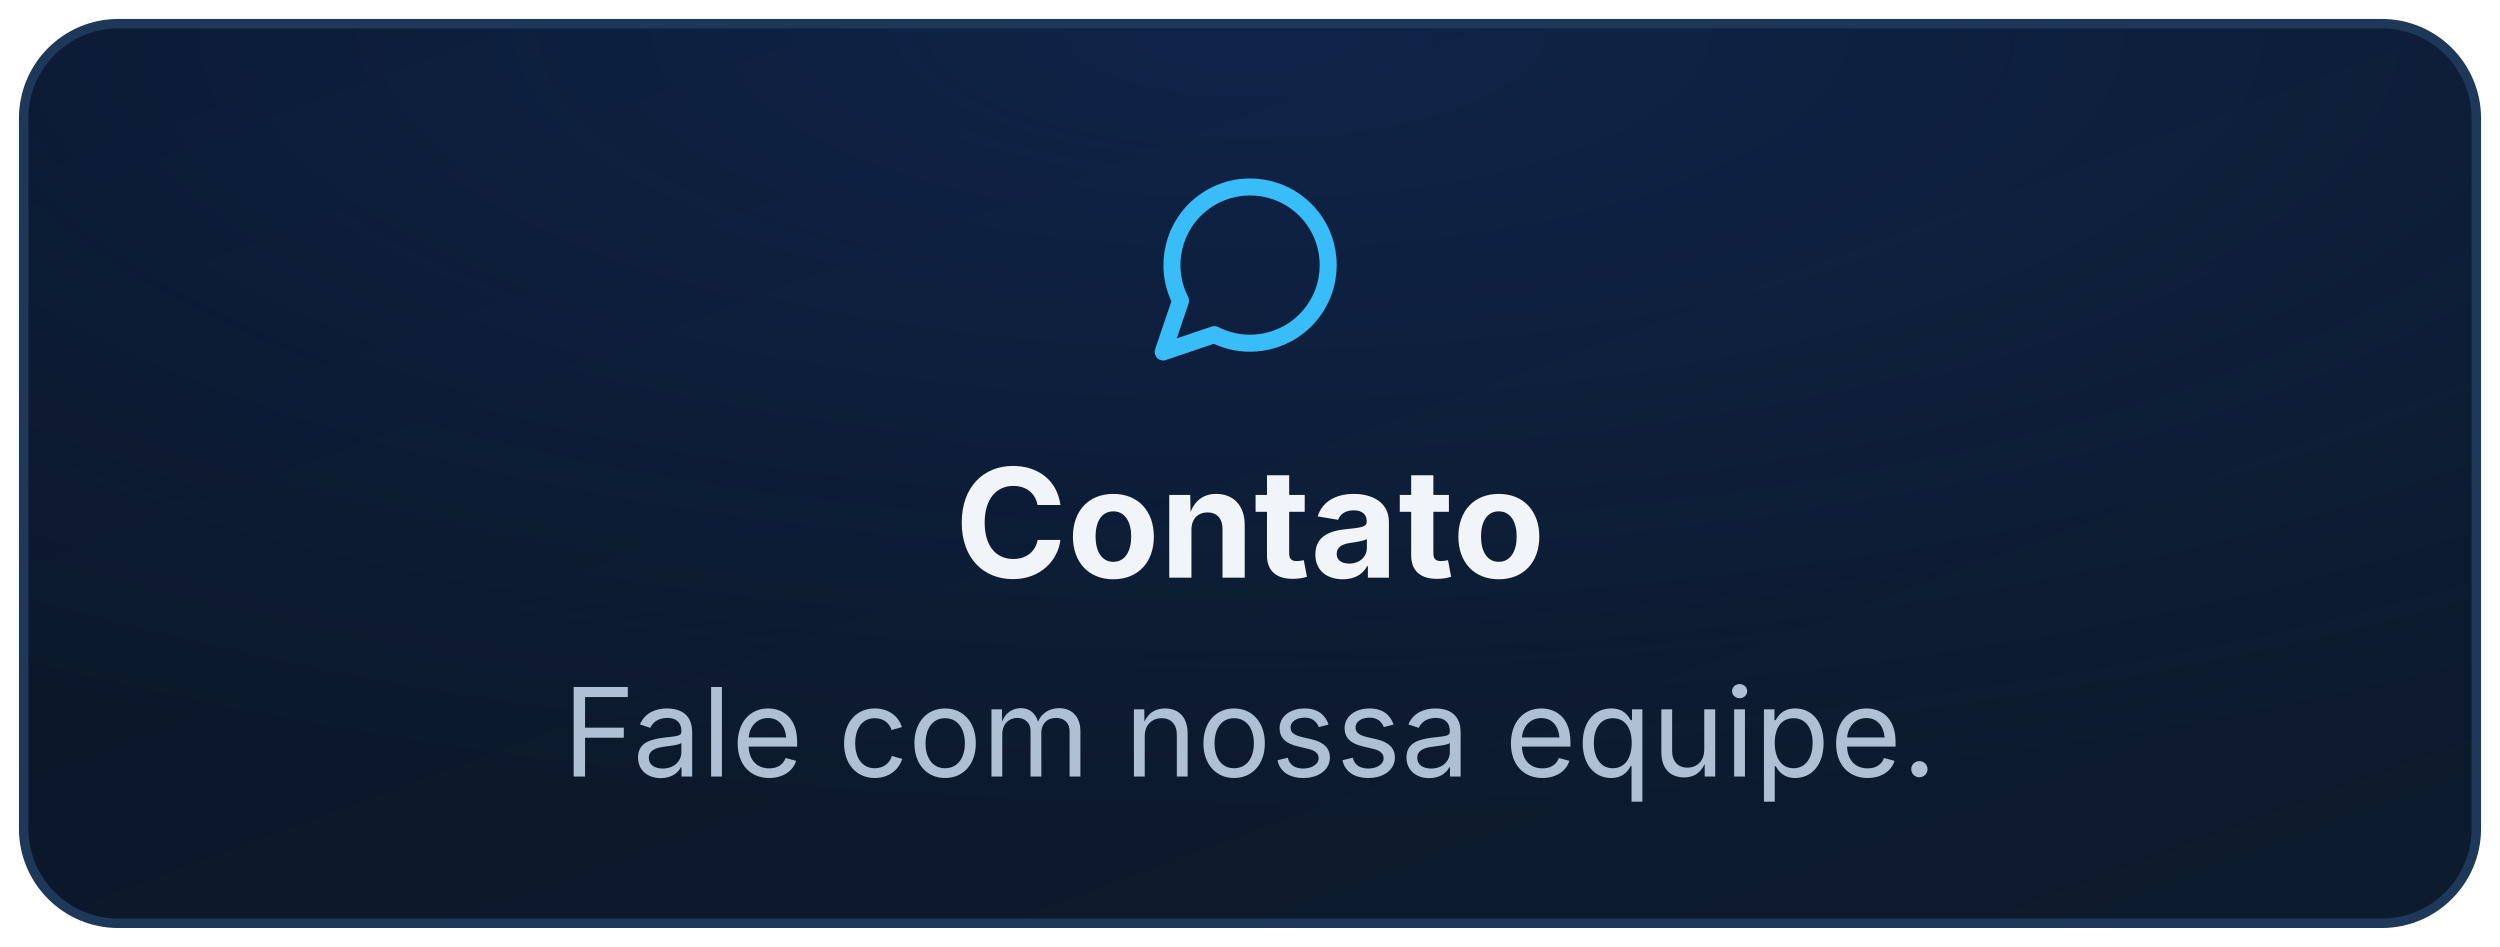
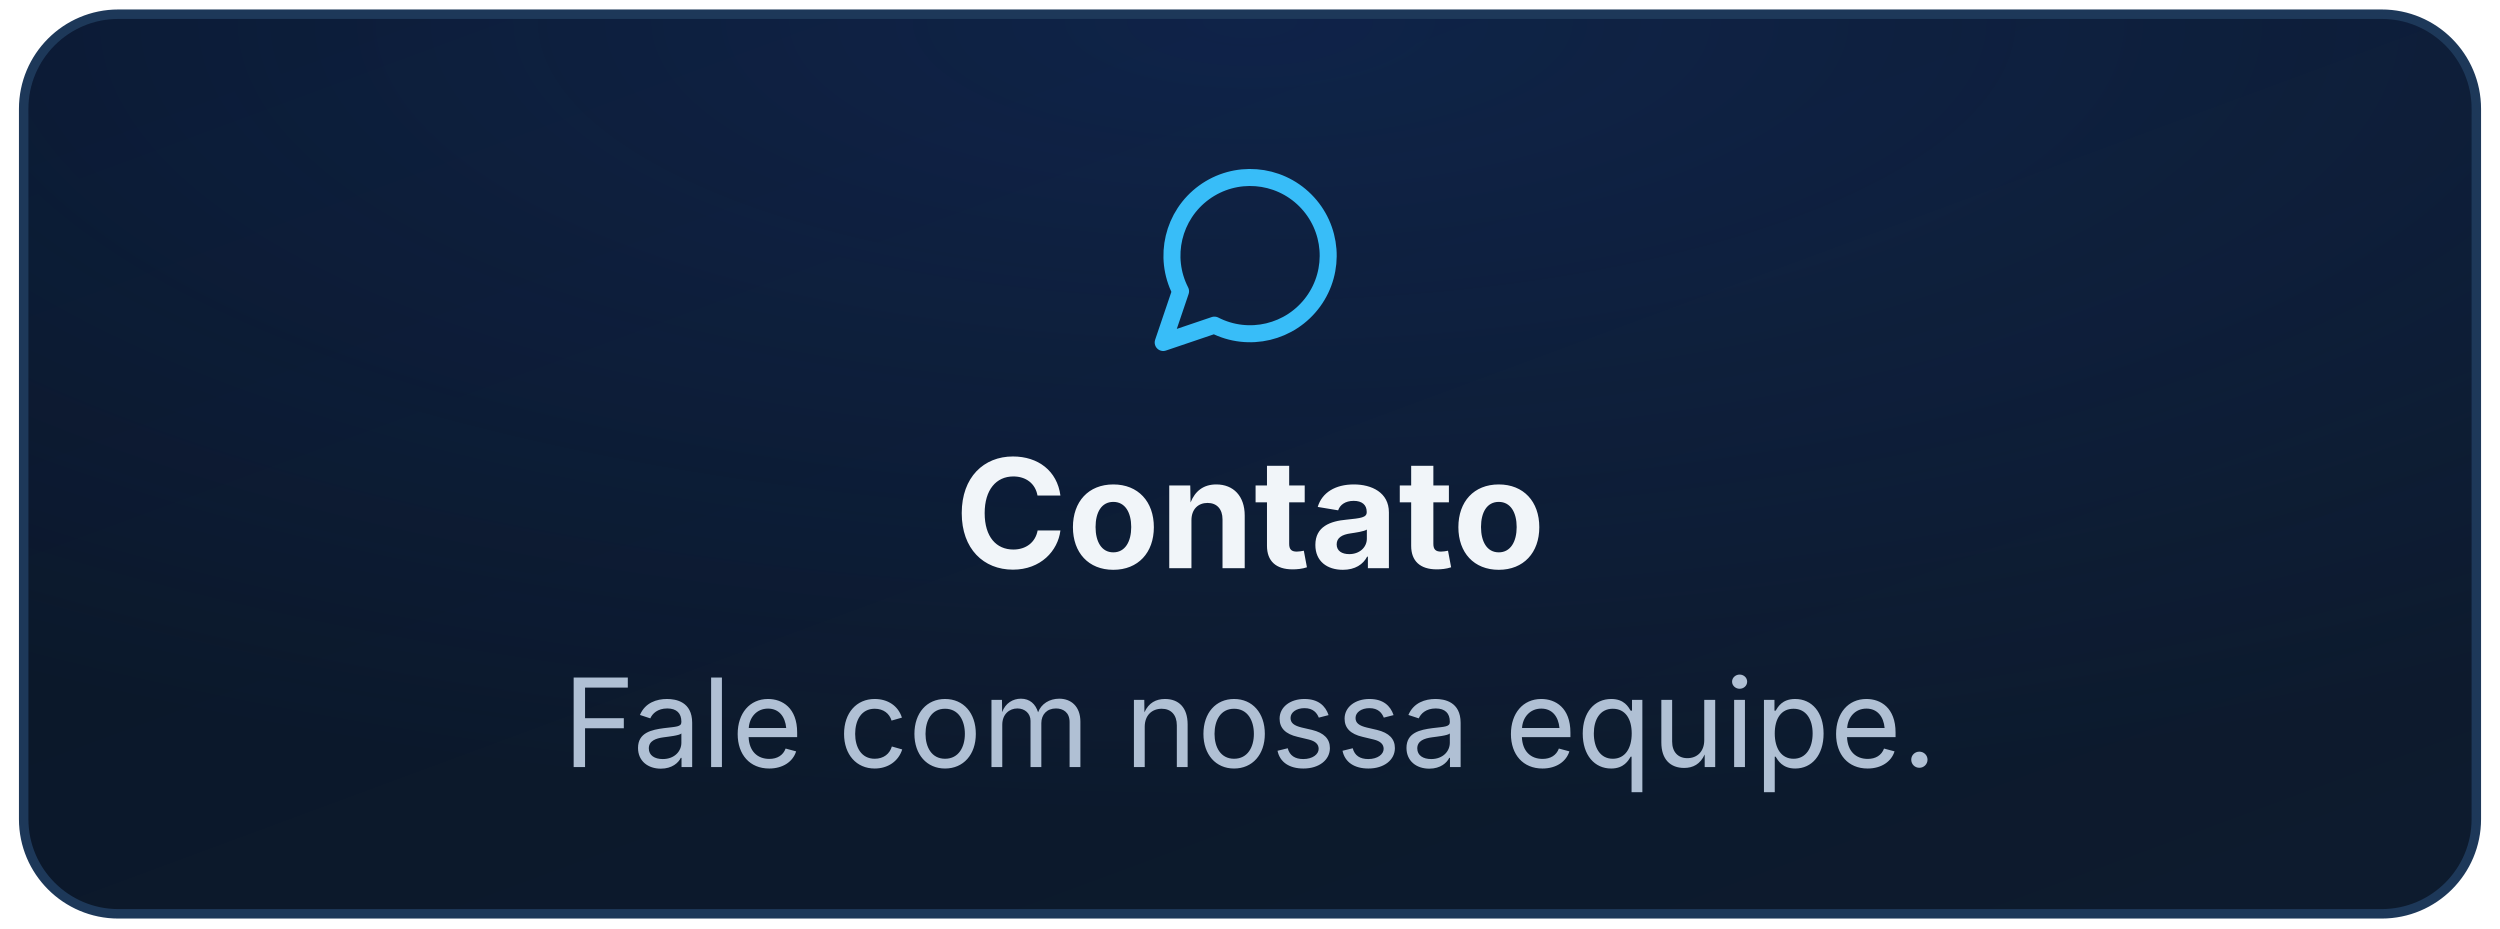
- <svg xmlns="http://www.w3.org/2000/svg" width="264" height="100" viewBox="0 0 264 100" role="img" aria-label="Contato: Fale com nossa equipe." font-family="'Segoe UI', 'Inter', 'Helvetica Neue', Arial, sans-serif">
+ <svg xmlns="http://www.w3.org/2000/svg" width="264" height="98" viewBox="0 0 264 98" role="img" aria-label="Contato: Fale com nossa equipe." font-family="'Segoe UI', 'Inter', 'Helvetica Neue', Arial, sans-serif">
  <defs>
    <linearGradient id="gnccont" x1="0" y1="0" x2="1" y2="1">
      <stop offset="0" stop-color="#0A1628" />
      <stop offset="1" stop-color="#0D1B2E" />
    </linearGradient>
    <radialGradient id="rnccont" cx=".5" cy="0" r=".9">
      <stop offset="0" stop-color="#2563EB" stop-opacity=".16" />
      <stop offset="1" stop-color="#2563EB" stop-opacity="0" />
    </radialGradient>
  </defs>
-   <rect x="2.5" y="2.5" width="259" height="95" rx="10" fill="url(#gnccont)" stroke="#1D3859" />
-   <rect x="3" y="3" width="258" height="94" rx="9.5" fill="url(#rnccont)" />
-   <g transform="translate(121.0 17) scale(0.9167)" fill="none" stroke="#38BDF8" stroke-width="1.96" stroke-linecap="round" stroke-linejoin="round" color="#38BDF8">
+   <rect x="2.5" y="1.5" width="259" height="95" rx="10" fill="url(#gnccont)" stroke="#1D3859" />
+   <rect x="3" y="2" width="258" height="94" rx="9.5" fill="url(#rnccont)" />
+   <g transform="translate(121.0 16) scale(0.9167)" fill="none" stroke="#38BDF8" stroke-width="1.96" stroke-linecap="round" stroke-linejoin="round" color="#38BDF8">
    <path d="M7.9 20A9 9 0 1 0 4 16.1L2 22Z" />
  </g>
-   <text x="132.0" y="61" text-anchor="middle" fill="#F1F5F9" font-size="16" font-weight="700">Contato</text>
-   <text x="132.0" y="82" text-anchor="middle" fill="#B0C0D4" font-size="13">Fale com nossa equipe.</text>
+   <text x="132.0" y="60" text-anchor="middle" fill="#F1F5F9" font-size="16" font-weight="700">Contato</text>
+   <text x="132.0" y="81" text-anchor="middle" fill="#B0C0D4" font-size="13">Fale com nossa equipe.</text>
</svg>
